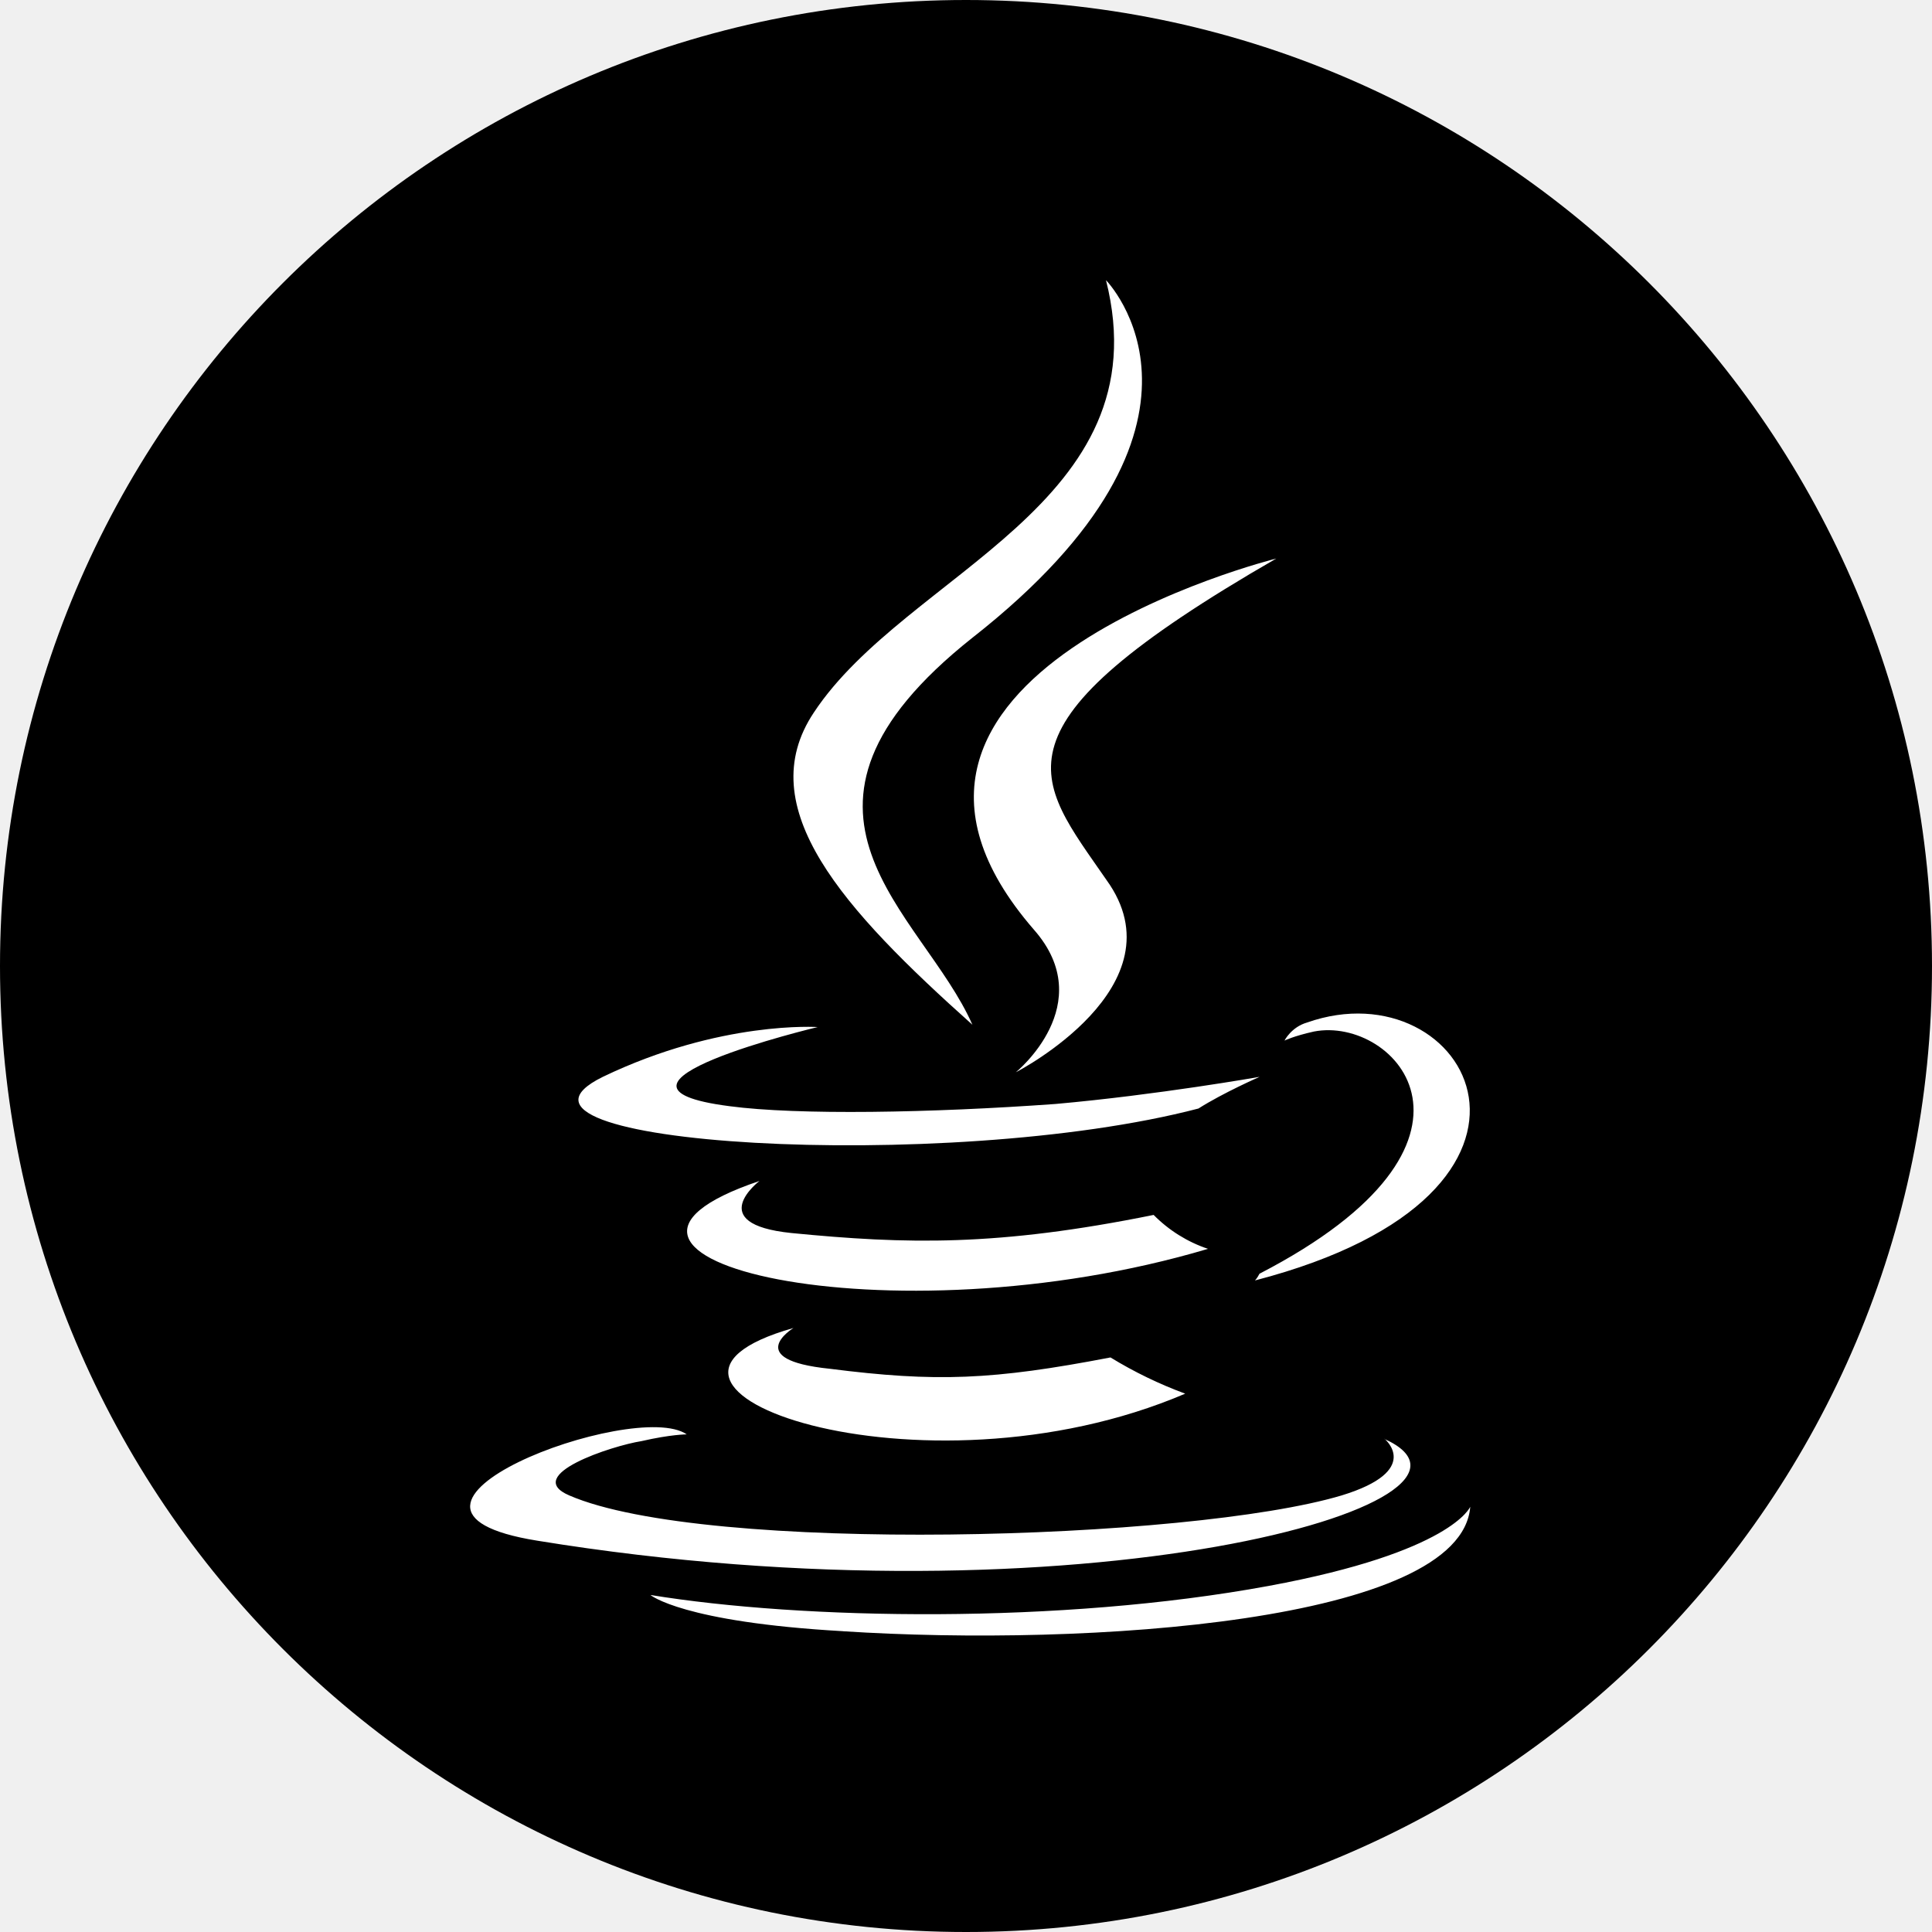
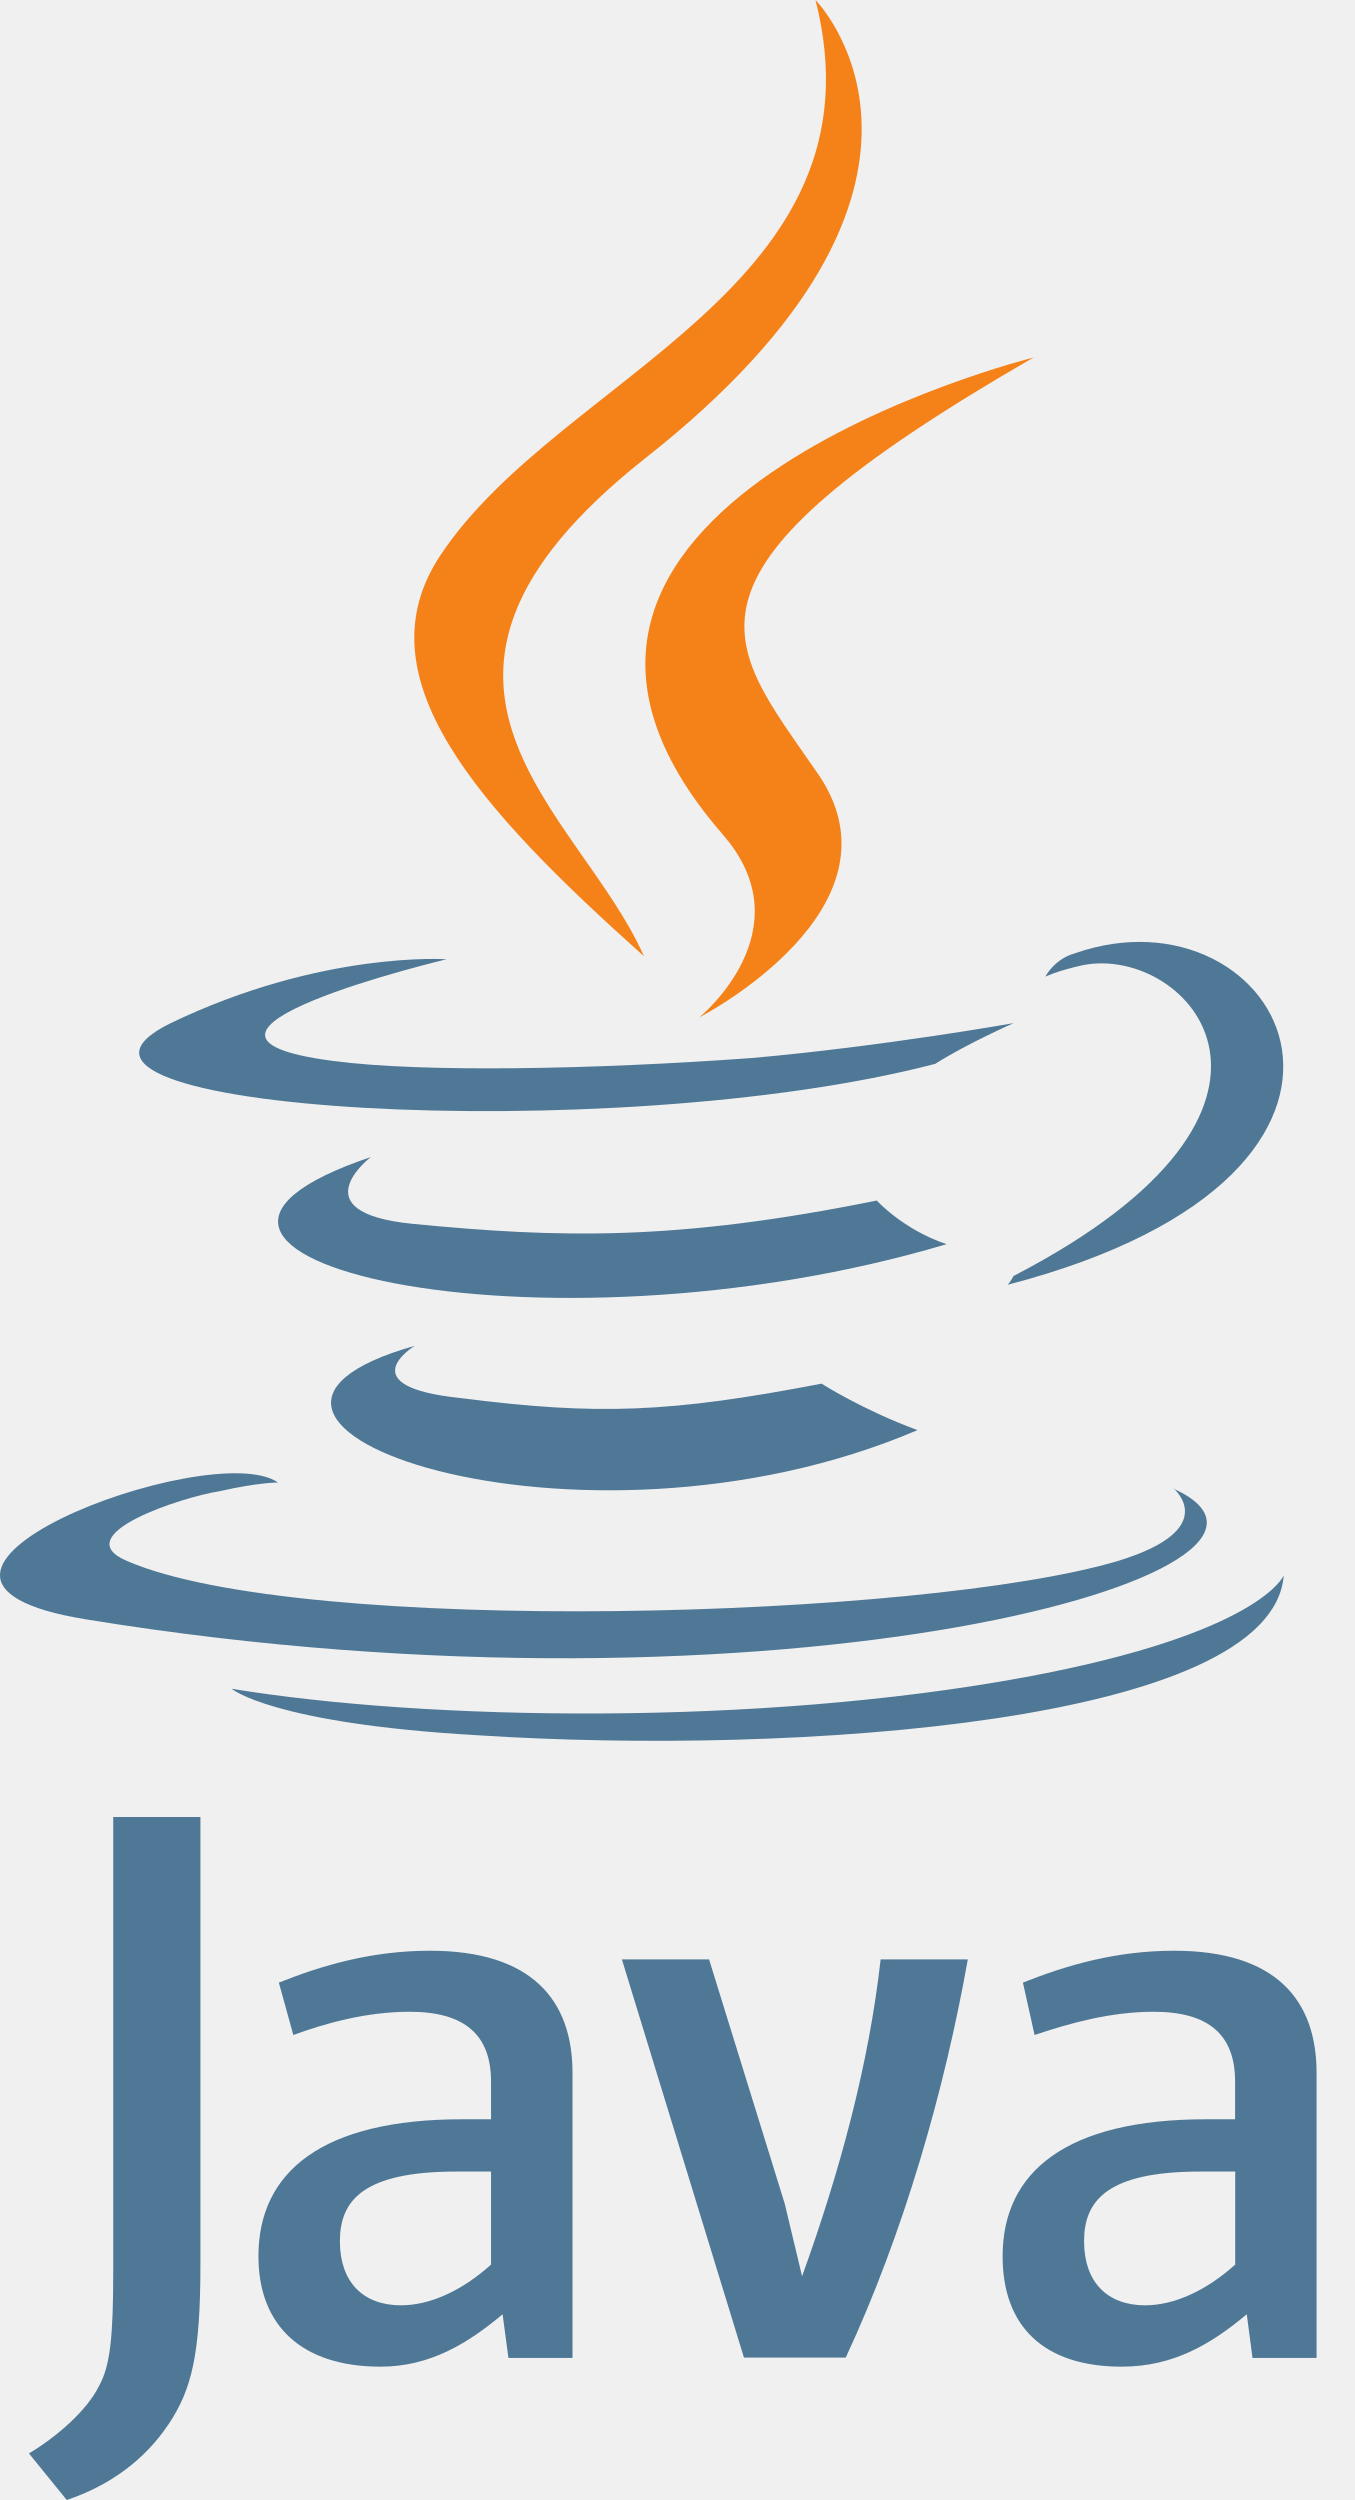
- <svg xmlns="http://www.w3.org/2000/svg" width="400" height="400" viewBox="0 0 400 400" fill="none">
-   <circle cx="200" cy="200" r="200" fill="black" />
-   <path d="M164.275 274.951C164.275 274.951 153.481 281.51 171.778 283.387C193.804 286.193 205.537 285.728 229.915 281.045C234.815 284.044 239.997 286.555 245.387 288.543C190.54 311.974 121.126 287.14 164.266 274.951H164.275ZM157.254 244.495C157.254 244.495 145.53 253.396 163.818 255.281C187.732 257.623 206.485 258.088 238.849 251.537C241.997 254.727 245.85 257.133 250.099 258.561C183.984 278.239 109.902 260.438 157.254 244.504V244.495ZM286.667 297.9C286.667 297.9 294.635 304.459 277.76 309.616C246.343 318.999 146.004 321.805 117.87 309.616C108.024 305.406 126.777 299.312 132.788 298.373C138.887 296.97 142.178 296.97 142.178 296.97C131.384 289.473 70.438 312.43 111.236 318.981C223.299 337.256 315.67 311.019 286.597 297.9H286.667ZM169.347 212.628C169.347 212.628 118.238 224.817 151.059 229.026C165.126 230.903 192.786 230.429 218.578 228.562C239.674 226.685 260.788 222.949 260.788 222.949C260.788 222.949 253.285 226.229 248.125 229.509C196.086 243.101 96.203 237.006 124.811 222.949C149.19 211.234 169.356 212.645 169.356 212.645L169.347 212.628ZM260.788 263.7C313.3 236.515 288.922 210.295 272.038 213.566C267.826 214.504 265.939 215.443 265.939 215.443C265.939 215.443 267.343 212.637 270.625 211.698C303.919 199.983 330.176 246.837 259.831 265.103C259.831 265.103 260.296 264.638 260.77 263.7H260.788ZM174.524 337.73C225.159 341.009 302.533 335.853 304.402 311.948C304.402 311.948 300.655 321.331 262.674 328.347C219.534 336.309 166.082 335.362 134.666 330.223C134.666 330.223 141.23 335.835 174.524 337.721V337.73Z" fill="white" />
-   <path d="M228.985 58.009C228.985 58.009 258.059 87.526 201.325 132.039C155.841 168.115 191.014 188.732 201.325 212.163C174.595 188.267 155.376 167.177 168.505 147.508C187.723 118.446 240.709 104.477 228.985 58.009ZM214.067 192.485C227.669 207.945 210.32 222.002 210.32 222.002C210.32 222.002 245.018 204.201 229.073 182.172C214.541 161.091 203.273 150.778 264.237 115.64C264.237 115.64 168.118 139.536 214.067 192.485V192.485Z" fill="white" />
+ <svg xmlns="http://www.w3.org/2000/svg" width="13" height="24" viewBox="0 0 13 24" fill="none">
+   <g clip-path="url(#clip0_40_113)">
+     <path d="M3.981 12.92C3.981 12.92 3.339 13.311 4.427 13.422C5.741 13.59 6.436 13.562 7.887 13.283C7.887 13.283 8.278 13.534 8.808 13.729C5.543 15.125 1.413 13.646 3.981 12.92ZM3.562 11.106C3.562 11.106 2.864 11.637 3.953 11.748C5.375 11.887 6.492 11.915 8.417 11.525C8.417 11.525 8.669 11.804 9.087 11.944C5.153 13.116 0.744 12.055 3.562 11.107V11.106ZM11.264 14.287C11.264 14.287 11.738 14.678 10.733 14.985C8.864 15.543 2.892 15.711 1.218 14.985C0.632 14.734 1.748 14.371 2.111 14.315C2.474 14.232 2.669 14.232 2.669 14.232C2.027 13.785 -1.601 15.153 0.827 15.546C7.496 16.635 12.994 15.072 11.263 14.29L11.264 14.287ZM4.287 9.209C4.287 9.209 1.246 9.934 3.199 10.185C4.036 10.297 5.682 10.269 7.217 10.157C8.473 10.046 9.731 9.822 9.731 9.822C9.731 9.822 9.285 10.018 8.978 10.213C5.878 11.023 -0.066 10.66 1.637 9.823C3.088 9.125 4.287 9.209 4.287 9.209V9.209ZM9.729 12.25C12.854 10.632 11.403 9.069 10.398 9.265C10.147 9.32 10.035 9.376 10.035 9.376C10.035 9.376 10.119 9.209 10.315 9.153C12.296 8.455 13.859 11.246 9.673 12.334C9.673 12.334 9.701 12.306 9.729 12.251V12.25ZM4.594 16.659C7.608 16.854 12.212 16.547 12.324 15.124C12.324 15.124 12.101 15.682 9.841 16.101C7.273 16.575 4.092 16.519 2.223 16.212C2.223 16.212 2.613 16.547 4.595 16.659L4.594 16.659Z" fill="#4E7896" />
+     <path d="M7.829 0C7.829 0 9.559 1.758 6.182 4.409C3.475 6.557 5.568 7.785 6.182 9.18C4.592 7.757 3.448 6.501 4.229 5.329C5.376 3.6 8.529 2.763 7.829 0ZM6.936 8.009C7.745 8.929 6.713 9.767 6.713 9.767C6.713 9.767 8.778 8.707 7.829 7.395C6.964 6.139 6.294 5.525 9.922 3.432C9.922 3.432 4.201 4.855 6.936 8.008L6.936 8.009Z" fill="#F58219" />
+     <path d="M5.496 22.633V19.899C5.496 19.201 5.105 18.727 4.128 18.727C3.57 18.727 3.096 18.866 2.677 19.033L2.816 19.536C3.123 19.424 3.514 19.313 3.933 19.313C4.463 19.313 4.714 19.536 4.714 19.983V20.345H4.435C3.095 20.345 2.481 20.848 2.481 21.66C2.481 22.329 2.9 22.72 3.653 22.72C4.128 22.72 4.491 22.497 4.825 22.217L4.881 22.636H5.495L5.496 22.633ZM4.714 21.74C4.435 21.991 4.129 22.131 3.849 22.131C3.486 22.131 3.263 21.908 3.263 21.516C3.263 21.125 3.486 20.847 4.38 20.847H4.714V21.739V21.74ZM8.119 22.633H7.142L5.97 18.81H6.807L7.533 21.154L7.7 21.852C8.063 20.847 8.342 19.815 8.454 18.81H9.291C9.068 20.066 8.677 21.433 8.119 22.633H8.119ZM12.639 22.633V19.899C12.639 19.201 12.249 18.727 11.272 18.727C10.714 18.727 10.239 18.866 9.82 19.033L9.932 19.536C10.267 19.424 10.657 19.313 11.076 19.313C11.606 19.313 11.857 19.536 11.857 19.983V20.345H11.578C10.239 20.345 9.625 20.848 9.625 21.66C9.625 22.329 10.015 22.72 10.769 22.72C11.271 22.72 11.634 22.497 11.969 22.217L12.024 22.636H12.639L12.639 22.633ZM11.858 21.74C11.579 21.991 11.272 22.131 10.993 22.131C10.63 22.131 10.407 21.908 10.407 21.516C10.407 21.125 10.63 20.847 11.523 20.847H11.858V21.739L11.858 21.74ZM1.617 23.274C1.394 23.609 1.059 23.86 0.641 24L0.278 23.553C0.557 23.386 0.836 23.135 0.947 22.912C1.059 22.716 1.087 22.437 1.087 21.795V17.443H1.924V21.74C1.924 22.605 1.84 22.94 1.617 23.275V23.274Z" fill="#4E7896" />
+   </g>
+   <defs>
+     <clipPath id="clip0_40_113">
+       <rect width="12.857" height="24" fill="white" />
+     </clipPath>
+   </defs>
</svg>
